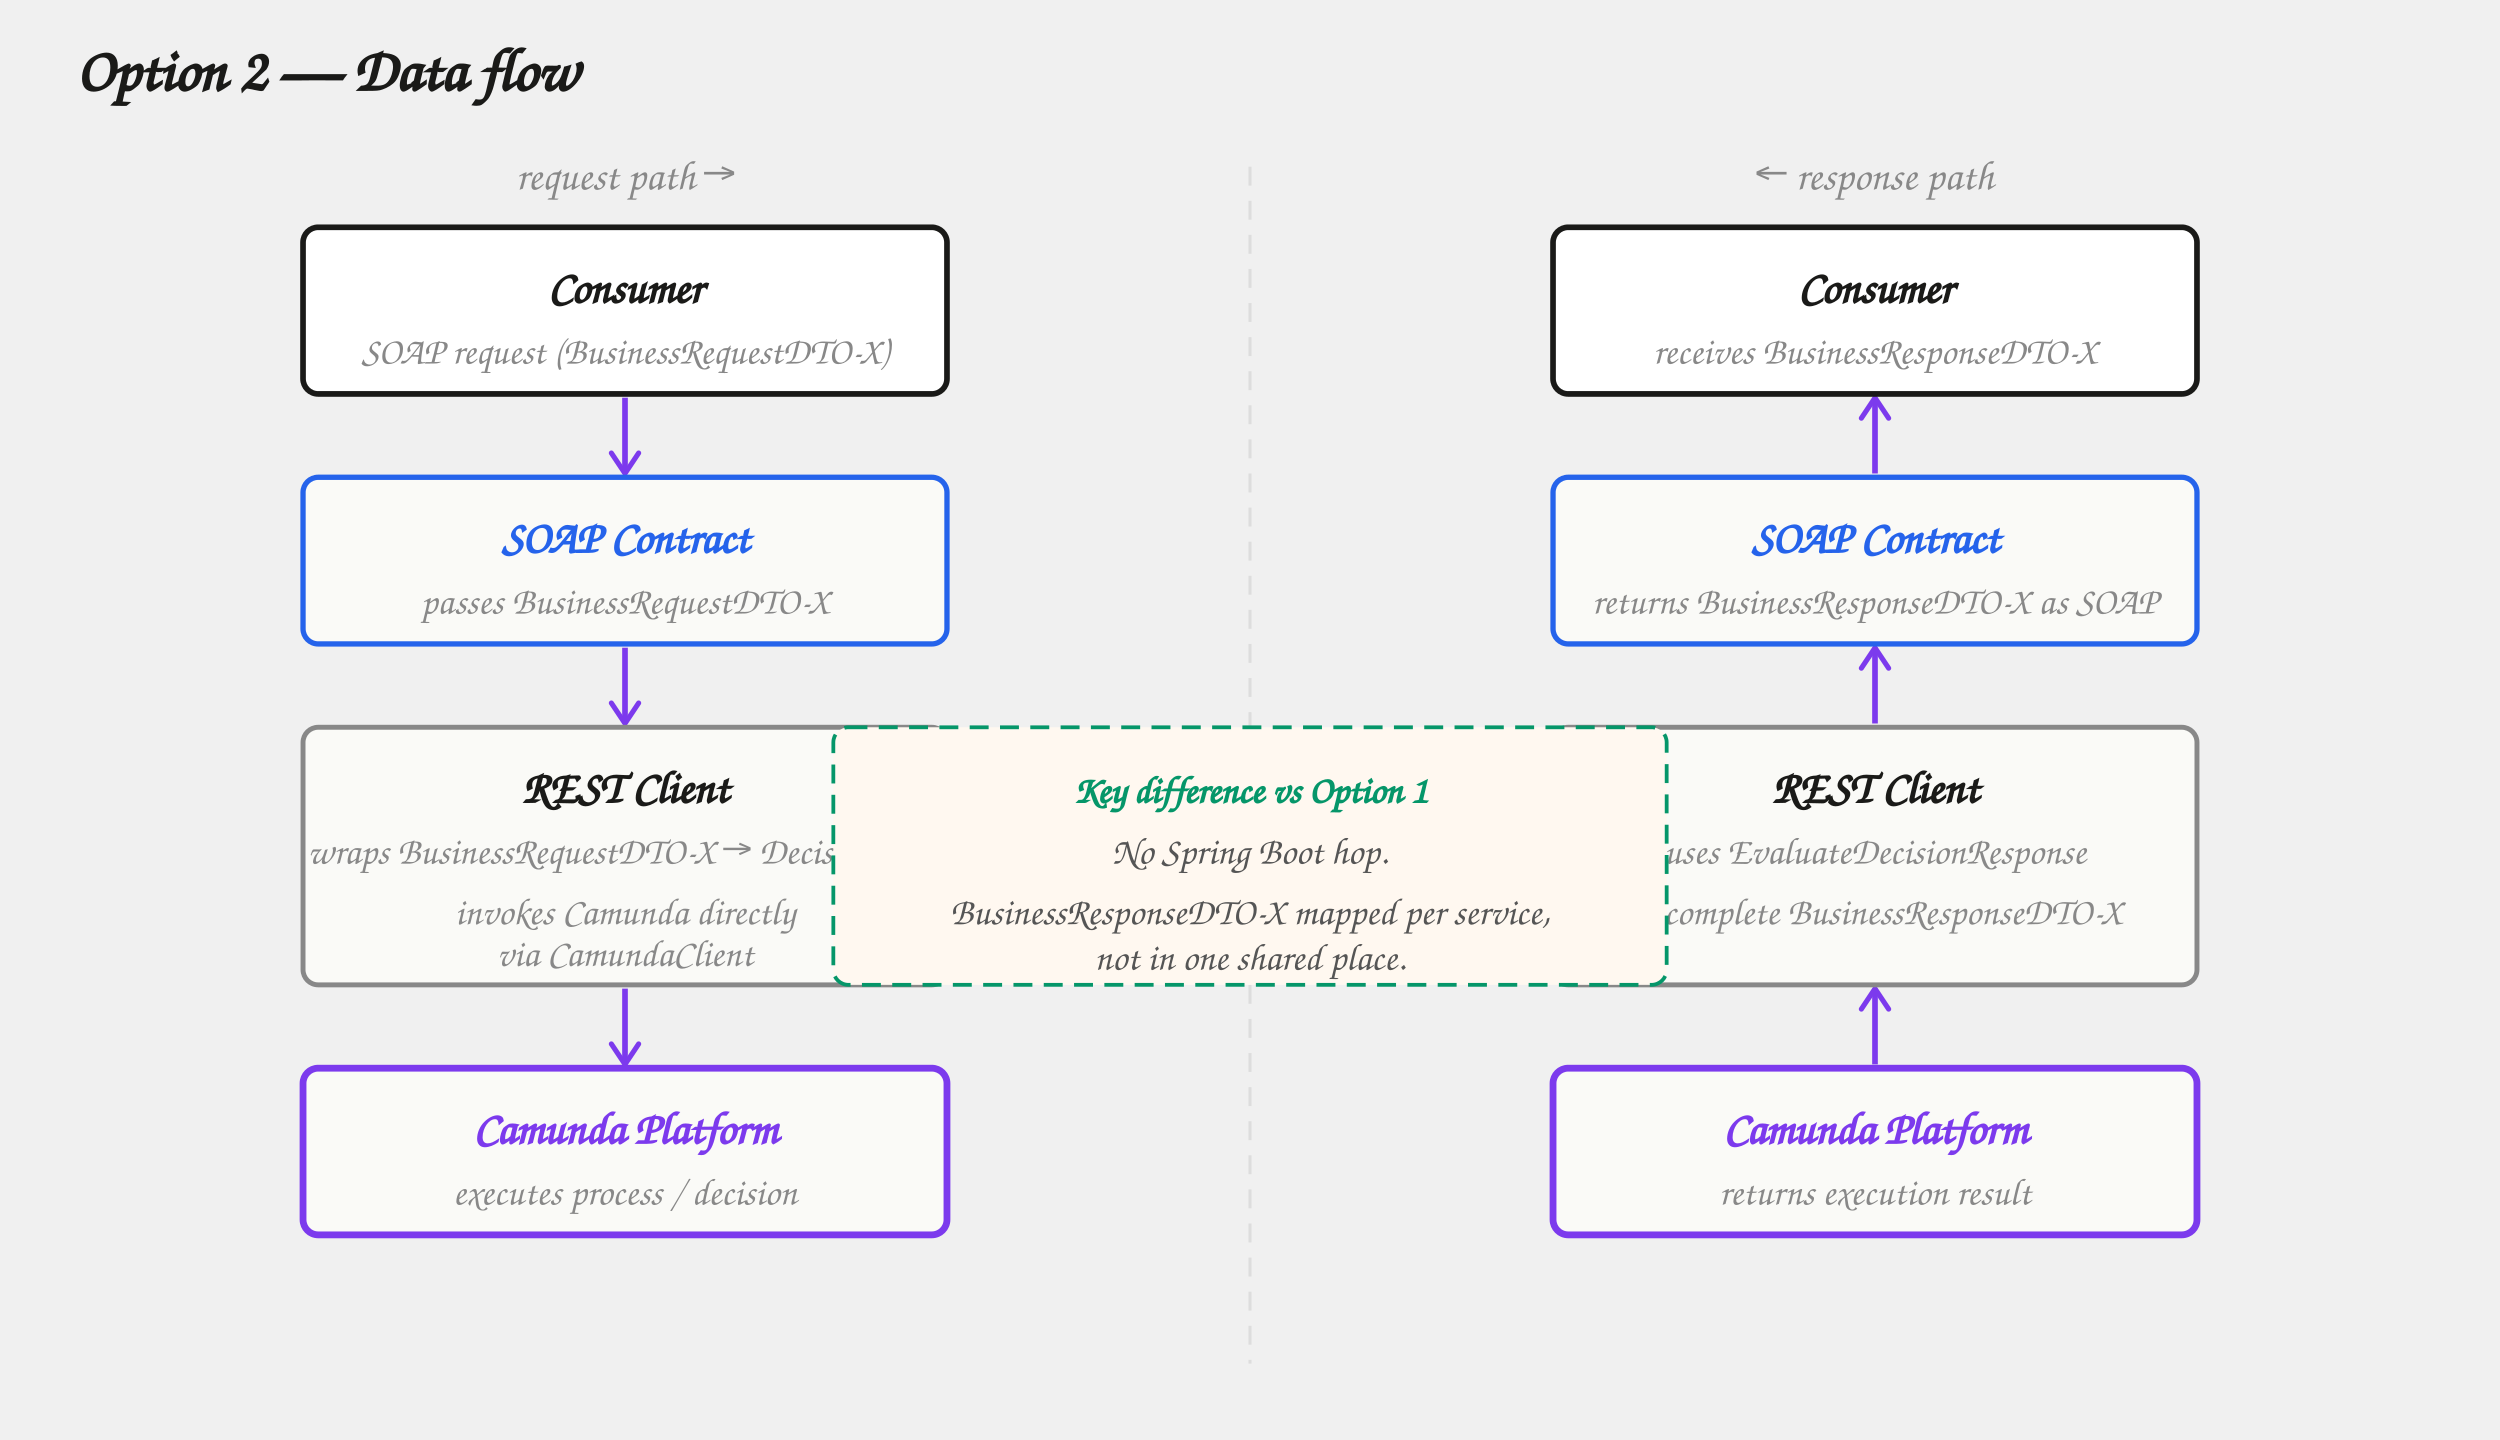
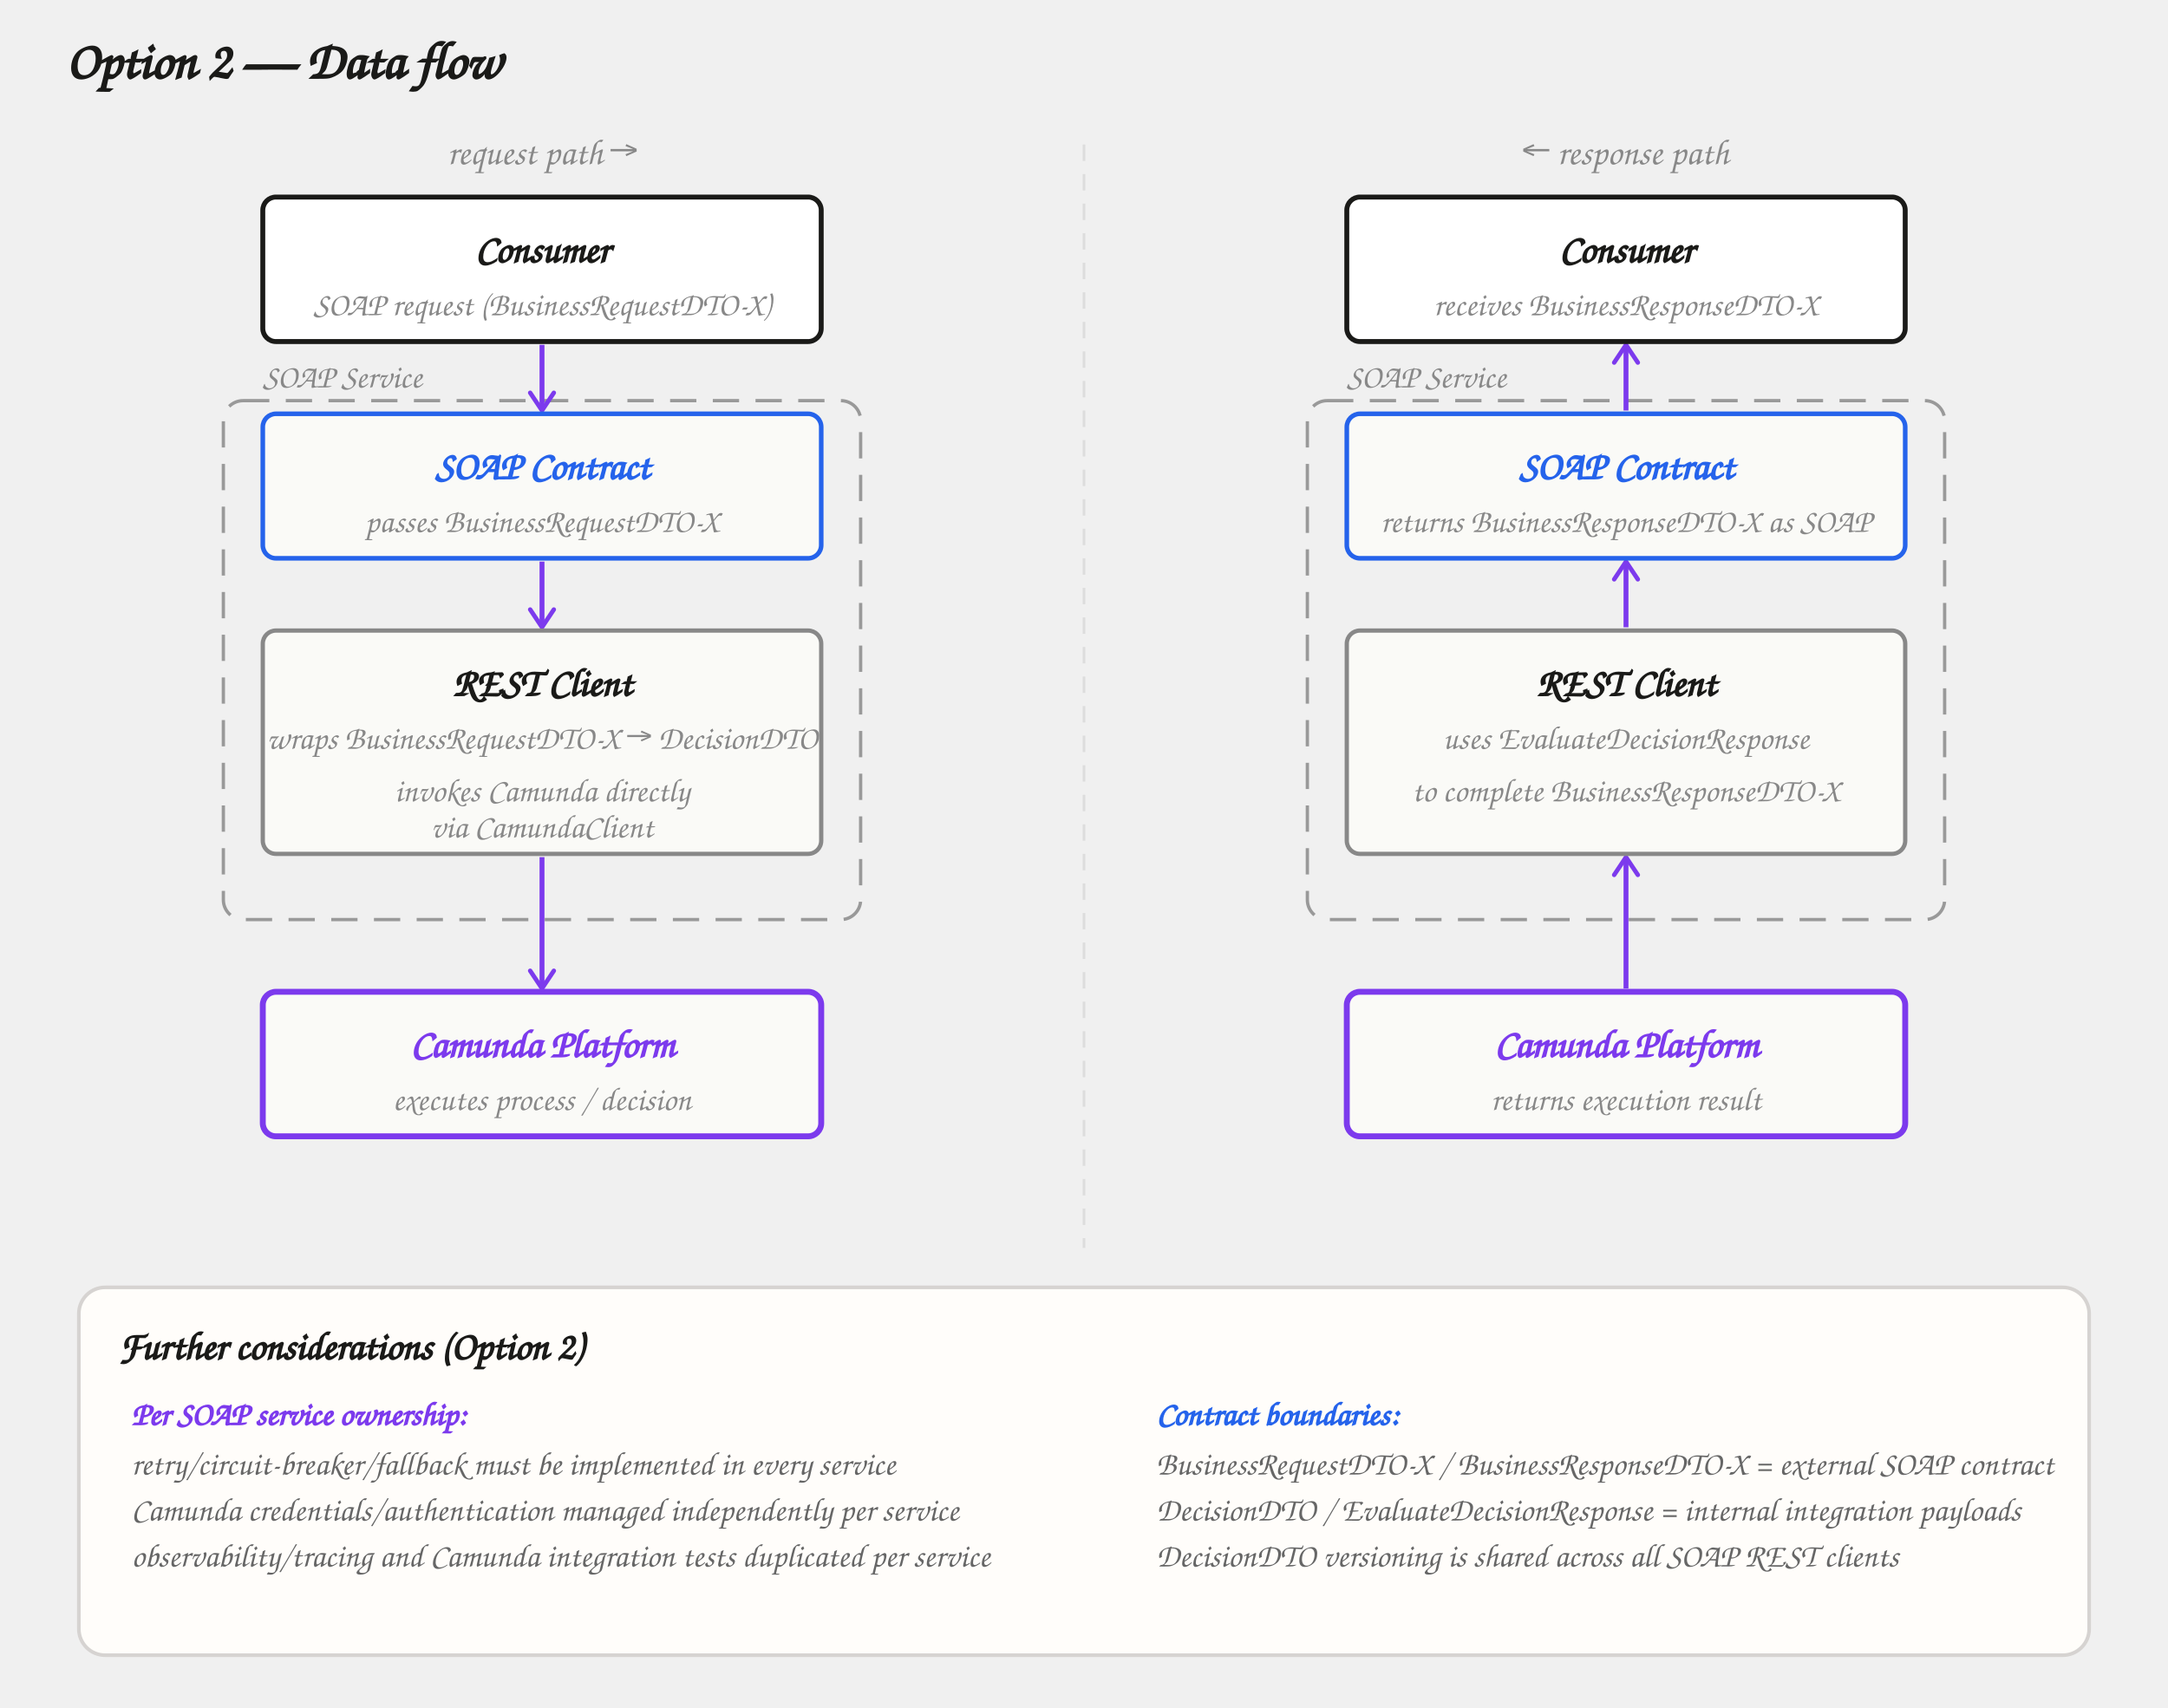
- <svg xmlns="http://www.w3.org/2000/svg" viewBox="0 0 660 380" width="660" height="380" style="background:#fafaf7;font-family:'Segoe Print','Comic Sans MS','Chalkboard SE',cursive">
+ <svg xmlns="http://www.w3.org/2000/svg" viewBox="0 0 660 520" width="660" height="520" style="background:#fafaf7;font-family:'Segoe Print','Comic Sans MS','Chalkboard SE',cursive">
  <defs>
    <marker id="arr" viewBox="0 0 10 10" refX="8" refY="5" markerWidth="6" markerHeight="6" orient="auto-start-reverse">
      <path d="M2 1L8 5L2 9" fill="none" stroke="#7C3AED" stroke-width="1.5" stroke-linecap="round" stroke-linejoin="round" />
    </marker>
    <marker id="arr-b" viewBox="0 0 10 10" refX="8" refY="5" markerWidth="6" markerHeight="6" orient="auto-start-reverse">
      <path d="M2 1L8 5L2 9" fill="none" stroke="#7C3AED" stroke-width="1.5" stroke-linecap="round" stroke-linejoin="round" />
    </marker>
  </defs>
  <text x="20" y="24" font-size="16" font-weight="bold" fill="#1a1a18">Option 2 — Data flow</text>
  <text x="165" y="50" font-size="11" fill="#888" text-anchor="middle">request path →</text>
  <text x="495" y="50" font-size="11" fill="#888" text-anchor="middle">← response path</text>
+   <rect x="68" y="122" width="194" height="158" rx="6" fill="none" stroke="#999" stroke-width="1" stroke-dasharray="8 5" />
+   <text x="80" y="118" font-size="10" fill="#888">SOAP Service</text>
+   <rect x="398" y="122" width="194" height="158" rx="6" fill="none" stroke="#999" stroke-width="1" stroke-dasharray="8 5" />
+   <text x="410" y="118" font-size="10" fill="#888">SOAP Service</text>
  <rect x="80" y="60" width="170" height="44" rx="4" fill="#ffffff" stroke="#1a1a18" stroke-width="1.5" />
  <text x="165" y="80" font-size="12" font-weight="bold" fill="#1a1a18" text-anchor="middle">Consumer</text>
  <text x="165" y="96" font-size="10" fill="#888" text-anchor="middle">SOAP request (BusinessRequestDTO-X)</text>
  <line x1="165" y1="105" x2="165" y2="125" stroke="#7C3AED" stroke-width="1.5" marker-end="url(#arr)" />
  <rect x="80" y="126" width="170" height="44" rx="4" fill="#fafaf7" stroke="#2563EB" stroke-width="1.4" />
  <text x="165" y="146" font-size="12" font-weight="bold" fill="#2563EB" text-anchor="middle">SOAP Contract</text>
  <text x="165" y="162" font-size="10" fill="#888" text-anchor="middle">passes BusinessRequestDTO-X</text>
  <line x1="165" y1="171" x2="165" y2="191" stroke="#7C3AED" stroke-width="1.5" marker-end="url(#arr)" />
  <rect x="80" y="192" width="170" height="68" rx="4" fill="#fafaf7" stroke="#888" stroke-width="1.3" />
  <text x="165" y="212" font-size="12" font-weight="bold" fill="#1a1a18" text-anchor="middle">REST Client</text>
  <text x="165" y="228" font-size="10" fill="#888" text-anchor="middle">wraps BusinessRequestDTO-X → DecisionDTO</text>
  <text x="165" y="244" font-size="10" fill="#888" text-anchor="middle">invokes Camunda directly</text>
  <text x="165" y="255" font-size="10" fill="#888" text-anchor="middle">via CamundaClient</text>
-   <line x1="165" y1="261" x2="165" y2="281" stroke="#7C3AED" stroke-width="1.5" marker-end="url(#arr)" />
-   <rect x="80" y="282" width="170" height="44" rx="4" fill="#fafaf7" stroke="#7C3AED" stroke-width="1.8" />
-   <text x="165" y="302" font-size="12" font-weight="bold" fill="#7C3AED" text-anchor="middle">Camunda Platform</text>
-   <text x="165" y="318" font-size="10" fill="#888" text-anchor="middle">executes process / decision</text>
-   <line x1="330" y1="44" x2="330" y2="360" stroke="#ddd" stroke-width="0.8" stroke-dasharray="5 4" />
-   <rect x="410" y="282" width="170" height="44" rx="4" fill="#fafaf7" stroke="#7C3AED" stroke-width="1.8" />
-   <text x="495" y="302" font-size="12" font-weight="bold" fill="#7C3AED" text-anchor="middle">Camunda Platform</text>
-   <text x="495" y="318" font-size="10" fill="#888" text-anchor="middle">returns execution result</text>
-   <line x1="495" y1="281" x2="495" y2="261" stroke="#7C3AED" stroke-width="1.5" marker-end="url(#arr-b)" />
+   <line x1="165" y1="261" x2="165" y2="301" stroke="#7C3AED" stroke-width="1.5" marker-end="url(#arr)" />
+   <rect x="80" y="302" width="170" height="44" rx="4" fill="#fafaf7" stroke="#7C3AED" stroke-width="1.8" />
+   <text x="165" y="322" font-size="12" font-weight="bold" fill="#7C3AED" text-anchor="middle">Camunda Platform</text>
+   <text x="165" y="338" font-size="10" fill="#888" text-anchor="middle">executes process / decision</text>
+   <line x1="330" y1="44" x2="330" y2="380" stroke="#ddd" stroke-width="0.8" stroke-dasharray="5 4" />
+   <rect x="410" y="302" width="170" height="44" rx="4" fill="#fafaf7" stroke="#7C3AED" stroke-width="1.8" />
+   <text x="495" y="322" font-size="12" font-weight="bold" fill="#7C3AED" text-anchor="middle">Camunda Platform</text>
+   <text x="495" y="338" font-size="10" fill="#888" text-anchor="middle">returns execution result</text>
+   <line x1="495" y1="301" x2="495" y2="261" stroke="#7C3AED" stroke-width="1.5" marker-end="url(#arr-b)" />
  <rect x="410" y="192" width="170" height="68" rx="4" fill="#fafaf7" stroke="#888" stroke-width="1.3" />
  <text x="495" y="212" font-size="12" font-weight="bold" fill="#1a1a18" text-anchor="middle">REST Client</text>
  <text x="495" y="228" font-size="10" fill="#888" text-anchor="middle">uses EvaluateDecisionResponse</text>
  <text x="495" y="244" font-size="10" fill="#888" text-anchor="middle">to complete BusinessResponseDTO-X</text>
  <line x1="495" y1="191" x2="495" y2="171" stroke="#7C3AED" stroke-width="1.5" marker-end="url(#arr-b)" />
  <rect x="410" y="126" width="170" height="44" rx="4" fill="#fafaf7" stroke="#2563EB" stroke-width="1.4" />
  <text x="495" y="146" font-size="12" font-weight="bold" fill="#2563EB" text-anchor="middle">SOAP Contract</text>
  <text x="495" y="162" font-size="10" fill="#888" text-anchor="middle">returns BusinessResponseDTO-X as SOAP</text>
  <line x1="495" y1="125" x2="495" y2="105" stroke="#7C3AED" stroke-width="1.5" marker-end="url(#arr-b)" />
  <rect x="410" y="60" width="170" height="44" rx="4" fill="#ffffff" stroke="#1a1a18" stroke-width="1.5" />
  <text x="495" y="80" font-size="12" font-weight="bold" fill="#1a1a18" text-anchor="middle">Consumer</text>
  <text x="495" y="96" font-size="10" fill="#888" text-anchor="middle">receives BusinessResponseDTO-X</text>
-   <rect x="220" y="192" width="220" height="68" rx="4" fill="#fff8f0" stroke="#059669" stroke-width="1" stroke-dasharray="5 3" />
-   <text x="330" y="212" font-size="10" font-weight="bold" fill="#059669" text-anchor="middle">Key difference vs Option 1</text>
-   <text x="330" y="228" font-size="10" fill="#555" text-anchor="middle">No Spring Boot hop.</text>
-   <text x="330" y="244" font-size="10" fill="#555" text-anchor="middle">BusinessResponseDTO-X mapped per service,</text>
-   <text x="330" y="256" font-size="10" fill="#555" text-anchor="middle">not in one shared place.</text>
+   <rect x="24" y="392" width="612" height="112" rx="8" fill="#fffdfa" stroke="#d6d3d1" stroke-width="1.1" />
+   <text x="36" y="414" font-size="12" font-weight="bold" fill="#1a1a18">Further considerations (Option 2)</text>
+   <text x="40" y="434" font-size="10" font-weight="bold" fill="#7C3AED">Per SOAP service ownership:</text>
+   <text x="40" y="449" font-size="10" fill="#666">retry/circuit-breaker/fallback must be implemented in every service</text>
+   <text x="40" y="463" font-size="10" fill="#666">Camunda credentials/authentication managed independently per service</text>
+   <text x="40" y="477" font-size="10" fill="#666">observability/tracing and Camunda integration tests duplicated per service</text>
+   <text x="352" y="434" font-size="10" font-weight="bold" fill="#2563EB">Contract boundaries:</text>
+   <text x="352" y="449" font-size="10" fill="#666">BusinessRequestDTO-X / BusinessResponseDTO-X = external SOAP contract</text>
+   <text x="352" y="463" font-size="10" fill="#666">DecisionDTO / EvaluateDecisionResponse = internal integration payloads</text>
+   <text x="352" y="477" font-size="10" fill="#666">DecisionDTO versioning is shared across all SOAP REST clients</text>
</svg>
